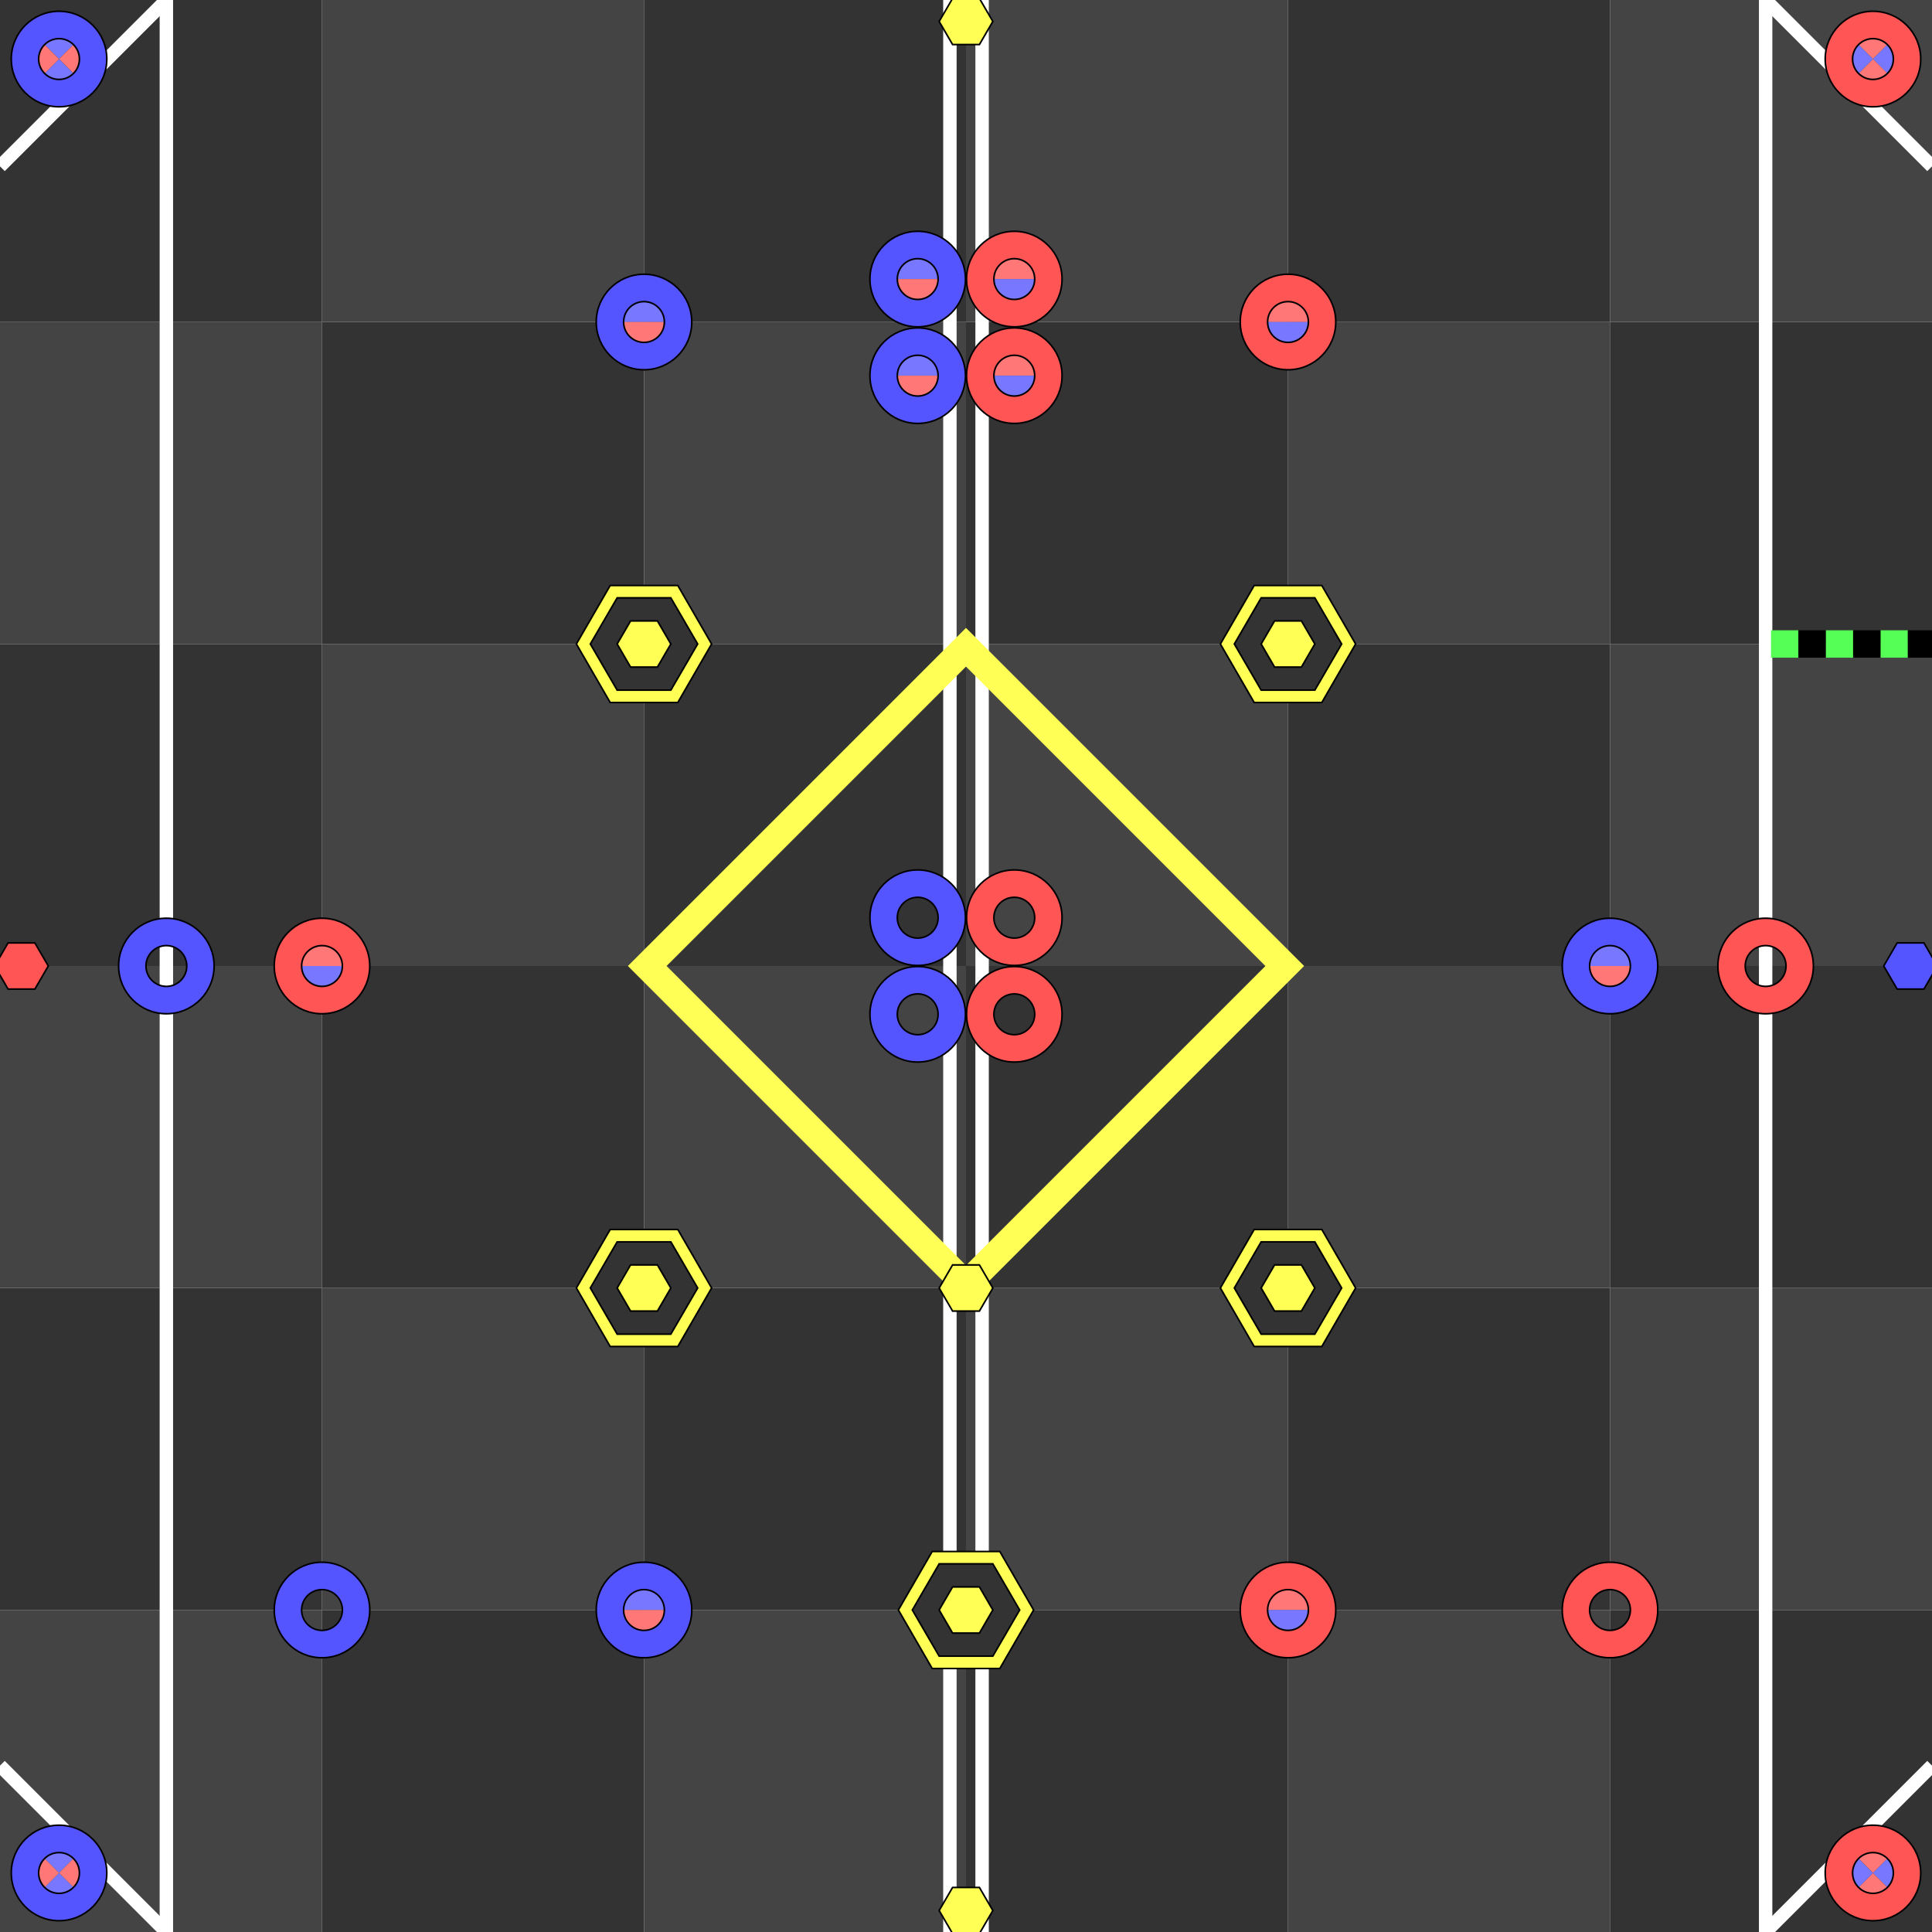
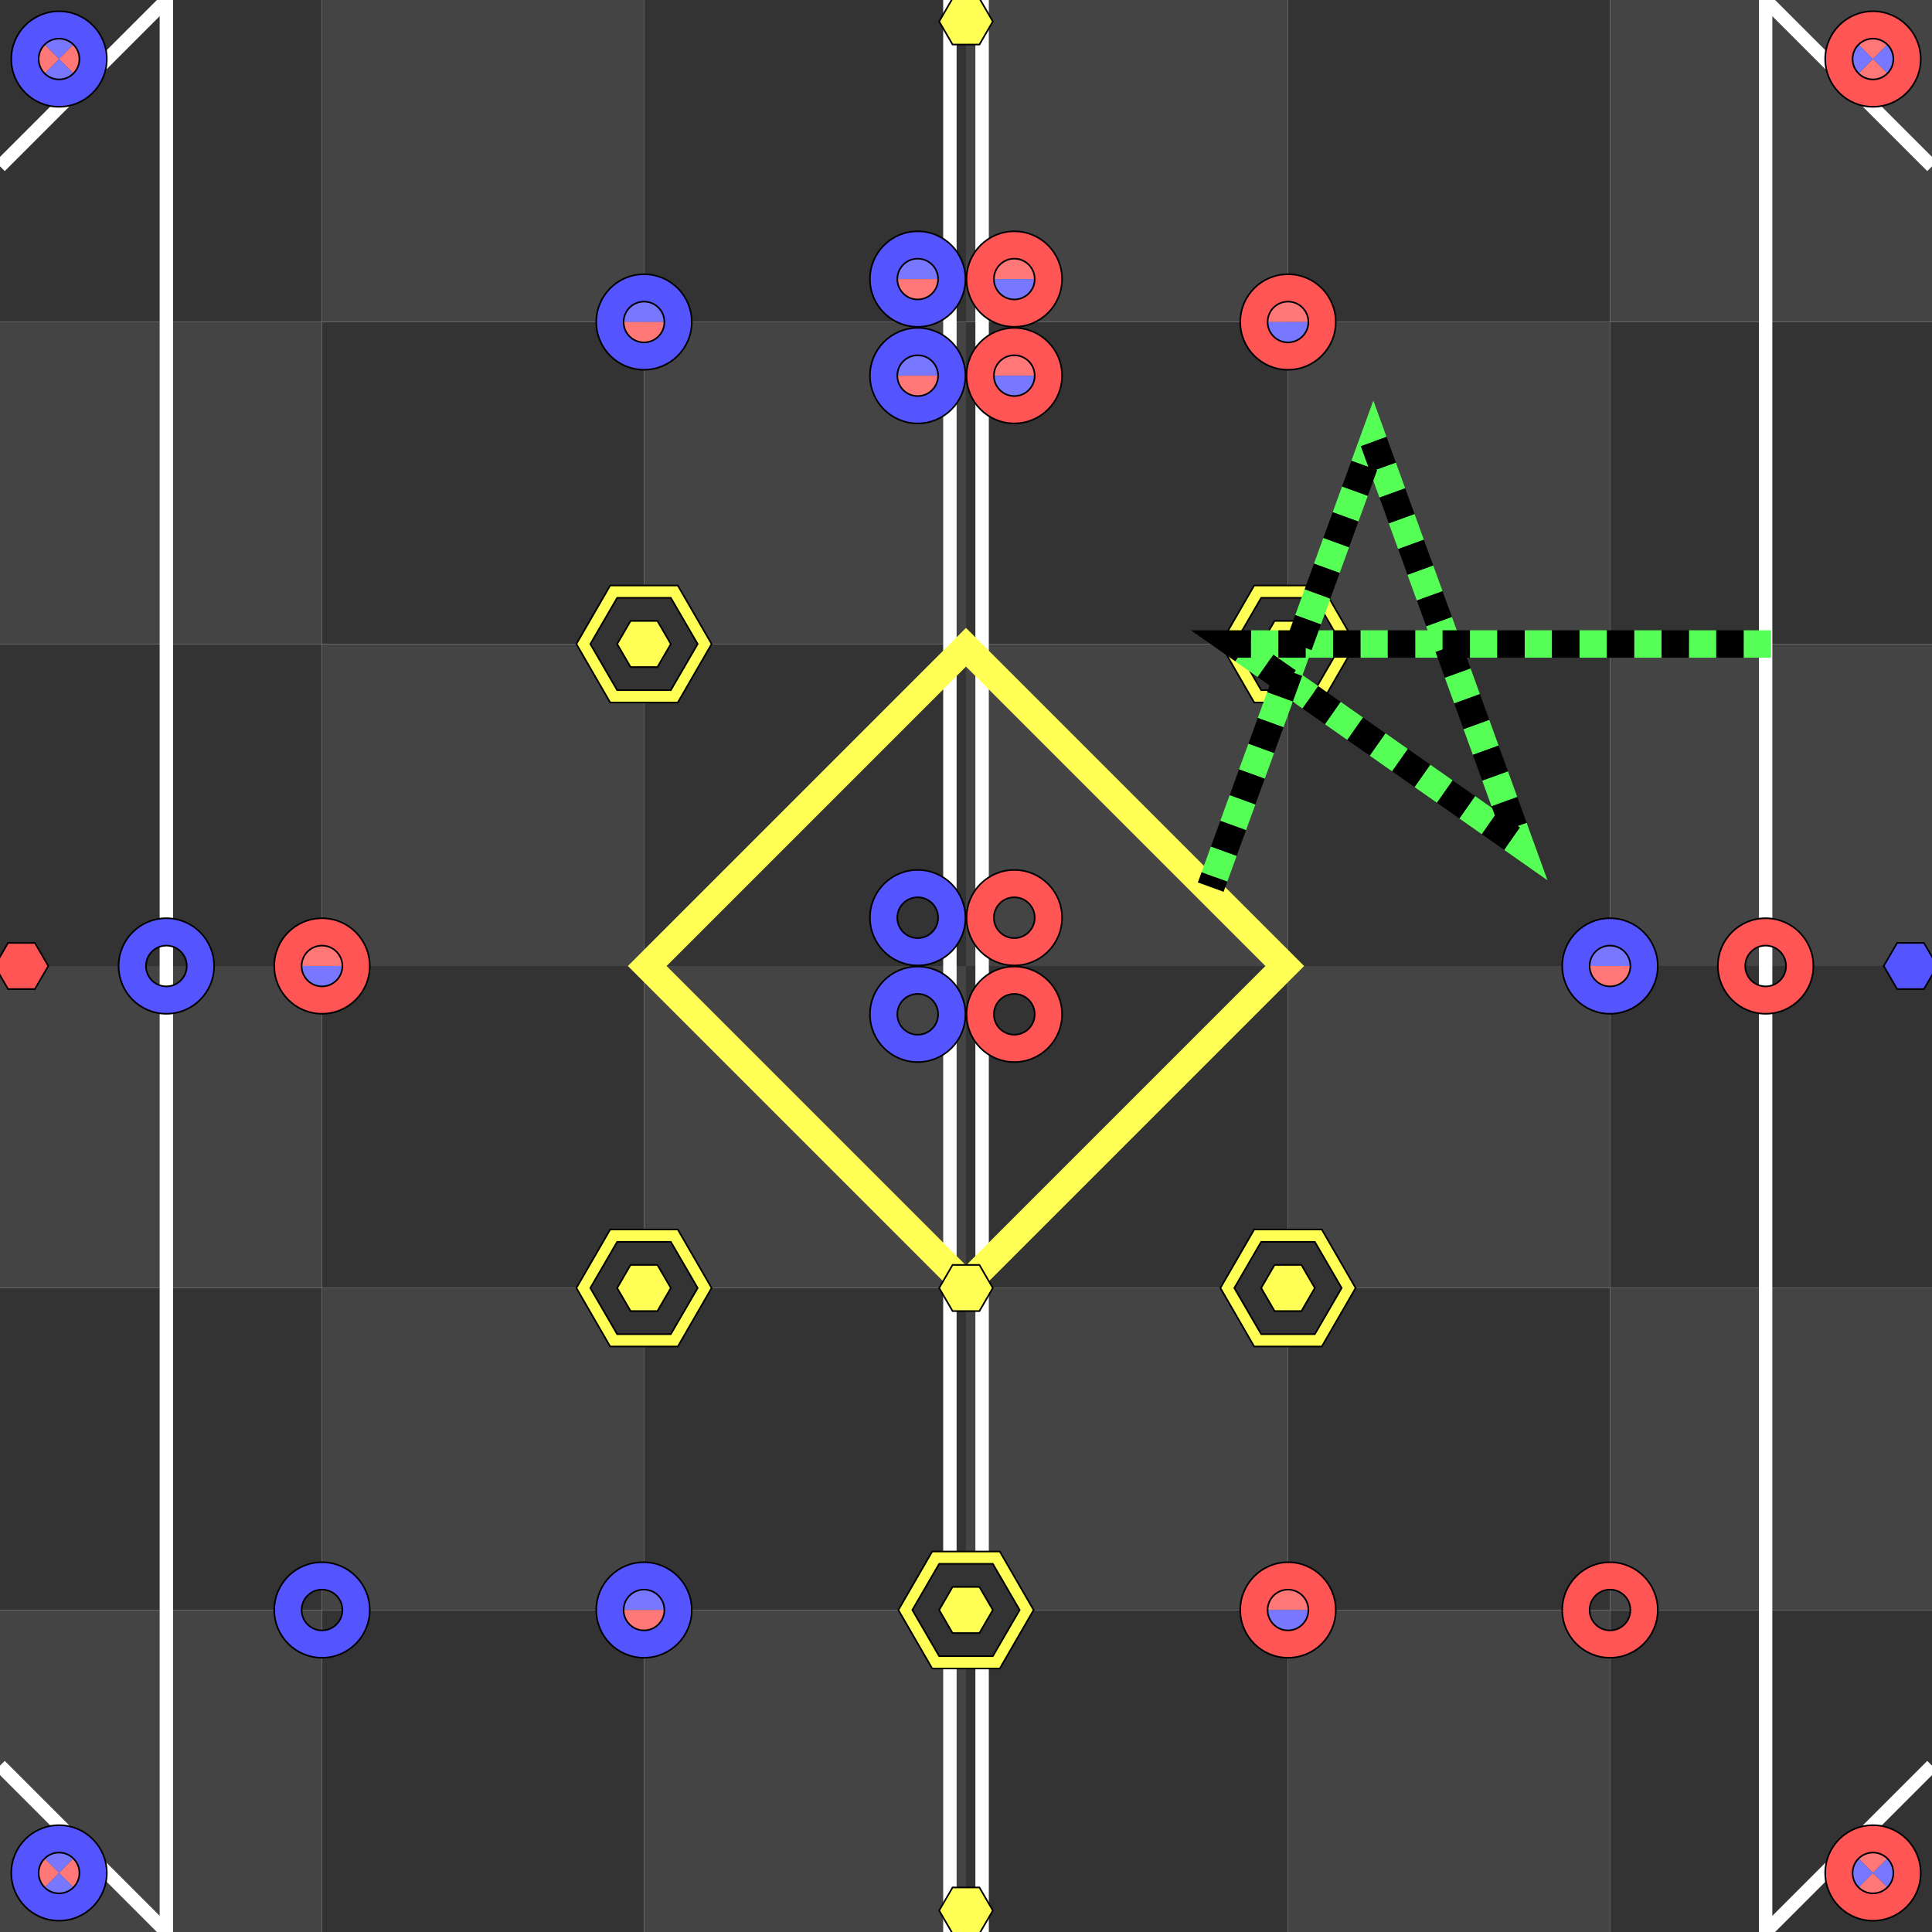
<svg xmlns="http://www.w3.org/2000/svg" version="1.1" width="600" height="600" viewBox="-1800 -1800 3600 3600">
  <g transform="scale(1, -1)">
    <rect x="-1800" y="-1800" width="600" height="600" fill="#444444" />
    <rect x="-1800" y="-1200" width="600" height="600" fill="#333333" />
    <rect x="-1800" y="-600" width="600" height="600" fill="#444444" />
    <rect x="-1800" y="0" width="600" height="600" fill="#333333" />
    <rect x="-1800" y="600" width="600" height="600" fill="#444444" />
    <rect x="-1800" y="1200" width="600" height="600" fill="#333333" />
    <rect x="-1200" y="-1800" width="600" height="600" fill="#333333" />
    <rect x="-1200" y="-1200" width="600" height="600" fill="#444444" />
    <rect x="-1200" y="-600" width="600" height="600" fill="#333333" />
    <rect x="-1200" y="0" width="600" height="600" fill="#444444" />
    <rect x="-1200" y="600" width="600" height="600" fill="#333333" />
    <rect x="-1200" y="1200" width="600" height="600" fill="#444444" />
    <rect x="-600" y="-1800" width="600" height="600" fill="#444444" />
    <rect x="-600" y="-1200" width="600" height="600" fill="#333333" />
    <rect x="-600" y="-600" width="600" height="600" fill="#444444" />
    <rect x="-600" y="0" width="600" height="600" fill="#333333" />
    <rect x="-600" y="600" width="600" height="600" fill="#444444" />
    <rect x="-600" y="1200" width="600" height="600" fill="#333333" />
    <rect x="0" y="-1800" width="600" height="600" fill="#333333" />
    <rect x="0" y="-1200" width="600" height="600" fill="#444444" />
    <rect x="0" y="-600" width="600" height="600" fill="#333333" />
    <rect x="0" y="0" width="600" height="600" fill="#444444" />
    <rect x="0" y="600" width="600" height="600" fill="#333333" />
    <rect x="0" y="1200" width="600" height="600" fill="#444444" />
    <rect x="600" y="-1800" width="600" height="600" fill="#444444" />
    <rect x="600" y="-1200" width="600" height="600" fill="#333333" />
    <rect x="600" y="-600" width="600" height="600" fill="#444444" />
    <rect x="600" y="0" width="600" height="600" fill="#333333" />
    <rect x="600" y="600" width="600" height="600" fill="#444444" />
    <rect x="600" y="1200" width="600" height="600" fill="#333333" />
    <rect x="1200" y="-1800" width="600" height="600" fill="#333333" />
    <rect x="1200" y="-1200" width="600" height="600" fill="#444444" />
    <rect x="1200" y="-600" width="600" height="600" fill="#333333" />
    <rect x="1200" y="0" width="600" height="600" fill="#444444" />
    <rect x="1200" y="600" width="600" height="600" fill="#333333" />
    <rect x="1200" y="1200" width="600" height="600" fill="#444444" />
    <line x1="-1490" y1="-1800" x2="-1490" y2="1800" stroke="#ffffff" stroke-width="25" />
    <line x1="-30" y1="-1800" x2="-30" y2="1800" stroke="#ffffff" stroke-width="25" />
    <line x1="30" y1="-1800" x2="30" y2="1800" stroke="#ffffff" stroke-width="25" />
    <line x1="1490" y1="-1800" x2="1490" y2="1800" stroke="#ffffff" stroke-width="25" />
    <line x1="-1800" y1="-1490" x2="-1490" y2="-1800" stroke="#ffffff" stroke-width="25" />
    <line x1="1800" y1="-1490" x2="1490" y2="-1800" stroke="#ffffff" stroke-width="25" />
    <line x1="-1800" y1="1490" x2="-1490" y2="1800" stroke="#ffffff" stroke-width="25" />
    <line x1="1800" y1="1490" x2="1490" y2="1800" stroke="#ffffff" stroke-width="25" />
    <rect x="-420" y="-420" width="840" height="840" transform="rotate(45)" stroke="#ffff55" fill="none" stroke-width="51" />
    <polygon points="-1710,0 -1735,43 -1785,43 -1810,0 -1785,-43 -1735,-43" fill="#ff5555" stroke="#000000" stroke-width="3" />
    <polygon points="1810,0 1785,43 1735,43 1710,0 1735,-43 1785,-43" fill="#5555ff" stroke="#000000" stroke-width="3" />
    <polygon points="50,1760 25,1803 -25,1803 -50,1760 -25,1717 25,1717" fill="#ffff55" stroke="#000000" stroke-width="3" />
    <polygon points="50,-600 25,-557 -25,-557 -50,-600 -25,-643 25,-643" fill="#ffff55" stroke="#000000" stroke-width="3" />
    <polygon points="50,-1760 25,-1717 -25,-1717 -50,-1760 -25,-1803 25,-1803" fill="#ffff55" stroke="#000000" stroke-width="3" />
    <polygon points="-474,600 -537,709 -663,709 -726,600 -663,491 -537,491" fill="#ffff55" stroke="#000000" stroke-width="3" />
    <polygon points="-500,600 -550,686 -650,686 -700,600 -650,514 -550,514" fill="#333333" stroke="#000000" stroke-width="3" />
    <polygon points="-550,600 -575,643 -625,643 -650,600 -625,557 -575,557" fill="#ffff55" stroke="#000000" stroke-width="3" />
    <polygon points="726,600 663,709 537,709 474,600 537,491 663,491" fill="#ffff55" stroke="#000000" stroke-width="3" />
    <polygon points="700,600 650,686 550,686 500,600 550,514 650,514" fill="#333333" stroke="#000000" stroke-width="3" />
    <polygon points="650,600 625,643 575,643 550,600 575,557 625,557" fill="#ffff55" stroke="#000000" stroke-width="3" />
    <polygon points="-474,-600 -537,-491 -663,-491 -726,-600 -663,-709 -537,-709" fill="#ffff55" stroke="#000000" stroke-width="3" />
    <polygon points="-500,-600 -550,-514 -650,-514 -700,-600 -650,-686 -550,-686" fill="#333333" stroke="#000000" stroke-width="3" />
    <polygon points="-550,-600 -575,-557 -625,-557 -650,-600 -625,-643 -575,-643" fill="#ffff55" stroke="#000000" stroke-width="3" />
    <polygon points="726,-600 663,-491 537,-491 474,-600 537,-709 663,-709" fill="#ffff55" stroke="#000000" stroke-width="3" />
    <polygon points="700,-600 650,-514 550,-514 500,-600 550,-686 650,-686" fill="#333333" stroke="#000000" stroke-width="3" />
    <polygon points="650,-600 625,-557 575,-557 550,-600 575,-643 625,-643" fill="#ffff55" stroke="#000000" stroke-width="3" />
    <polygon points="126,-1200 63,-1091 -63,-1091 -126,-1200 -63,-1309 63,-1309" fill="#ffff55" stroke="#000000" stroke-width="3" />
    <polygon points="100,-1200 50,-1114 -50,-1114 -100,-1200 -50,-1286 50,-1286" fill="#333333" stroke="#000000" stroke-width="3" />
    <polygon points="50,-1200 25,-1157 -25,-1157 -50,-1200 -25,-1243 25,-1243" fill="#ffff55" stroke="#000000" stroke-width="3" />
    <path d="M 1690,1690 l -63,63 a 89,89 0 0,0 126,0 z" fill="#ff7777" />
    <path d="M 1690,1690 l 63,63 a 89,89 0 0,0 0,-126 z" fill="#7777ff" />
    <path d="M 1690,1690 l 63,-63 a 89,89 0 0,0 -126,0 z" fill="#ff7777" />
    <path d="M 1690,1690 l -63,-63 a 89,89 0 0,0 0,126 z" fill="#7777ff" />
    <circle cx="1690" cy="1690" r="63" stroke="#ff5555" fill="none" stroke-width="51" />
    <circle cx="1690" cy="1690" r="89" fill="none" stroke="#000000" stroke-width="3" />
    <circle cx="1690" cy="1690" r="38" fill="none" stroke="#000000" stroke-width="3" />
    <path d="M 1690,-1690 l -63,63 a 89,89 0 0,0 126,0 z" fill="#ff7777" />
    <path d="M 1690,-1690 l 63,63 a 89,89 0 0,0 0,-126 z" fill="#7777ff" />
    <path d="M 1690,-1690 l 63,-63 a 89,89 0 0,0 -126,0 z" fill="#ff7777" />
    <path d="M 1690,-1690 l -63,-63 a 89,89 0 0,0 0,126 z" fill="#7777ff" />
    <circle cx="1690" cy="-1690" r="63" stroke="#ff5555" fill="none" stroke-width="51" />
    <circle cx="1690" cy="-1690" r="89" fill="none" stroke="#000000" stroke-width="3" />
    <circle cx="1690" cy="-1690" r="38" fill="none" stroke="#000000" stroke-width="3" />
    <path d="M -1690,1690 l -63,63 a 89,89 0 0,0 126,0 z" fill="#7777ff" />
    <path d="M -1690,1690 l 63,63 a 89,89 0 0,0 0,-126 z" fill="#ff7777" />
    <path d="M -1690,1690 l 63,-63 a 89,89 0 0,0 -126,0 z" fill="#7777ff" />
    <path d="M -1690,1690 l -63,-63 a 89,89 0 0,0 0,126 z" fill="#ff7777" />
    <circle cx="-1690" cy="1690" r="63" stroke="#5555ff" fill="none" stroke-width="51" />
    <circle cx="-1690" cy="1690" r="89" fill="none" stroke="#000000" stroke-width="3" />
    <circle cx="-1690" cy="1690" r="38" fill="none" stroke="#000000" stroke-width="3" />
    <path d="M -1690,-1690 l -63,63 a 89,89 0 0,0 126,0 z" fill="#7777ff" />
    <path d="M -1690,-1690 l 63,63 a 89,89 0 0,0 0,-126 z" fill="#ff7777" />
    <path d="M -1690,-1690 l 63,-63 a 89,89 0 0,0 -126,0 z" fill="#7777ff" />
    <path d="M -1690,-1690 l -63,-63 a 89,89 0 0,0 0,126 z" fill="#ff7777" />
    <circle cx="-1690" cy="-1690" r="63" stroke="#5555ff" fill="none" stroke-width="51" />
    <circle cx="-1690" cy="-1690" r="89" fill="none" stroke="#000000" stroke-width="3" />
    <circle cx="-1690" cy="-1690" r="38" fill="none" stroke="#000000" stroke-width="3" />
    <path d="M 1,1280 a 89,89 0 1,0 178,0" fill="#ff7777" />
    <path d="M 1,1280 a 89,89 0 1,1 178,0" fill="#7777ff" />
    <circle cx="90" cy="1280" r="63" stroke="#ff5555" fill="none" stroke-width="51" />
    <circle cx="90" cy="1280" r="89" fill="none" stroke="#000000" stroke-width="3" />
    <circle cx="90" cy="1280" r="38" fill="none" stroke="#000000" stroke-width="3" />
    <path d="M 511,1200 a 89,89 0 1,0 178,0" fill="#ff7777" />
    <path d="M 511,1200 a 89,89 0 1,1 178,0" fill="#7777ff" />
    <circle cx="600" cy="1200" r="63" stroke="#ff5555" fill="none" stroke-width="51" />
    <circle cx="600" cy="1200" r="89" fill="none" stroke="#000000" stroke-width="3" />
    <circle cx="600" cy="1200" r="38" fill="none" stroke="#000000" stroke-width="3" />
    <path d="M 1,1100 a 89,89 0 1,0 178,0" fill="#ff7777" />
    <path d="M 1,1100 a 89,89 0 1,1 178,0" fill="#7777ff" />
    <circle cx="90" cy="1100" r="63" stroke="#ff5555" fill="none" stroke-width="51" />
    <circle cx="90" cy="1100" r="89" fill="none" stroke="#000000" stroke-width="3" />
    <circle cx="90" cy="1100" r="38" fill="none" stroke="#000000" stroke-width="3" />
    <path d="M -1289,0 a 89,89 0 1,0 178,0" fill="#ff7777" />
    <path d="M -1289,0 a 89,89 0 1,1 178,0" fill="#7777ff" />
    <circle cx="-1200" cy="0" r="63" stroke="#ff5555" fill="none" stroke-width="51" />
    <circle cx="-1200" cy="0" r="89" fill="none" stroke="#000000" stroke-width="3" />
    <circle cx="-1200" cy="0" r="38" fill="none" stroke="#000000" stroke-width="3" />
    <path d="M 511,-1200 a 89,89 0 1,0 178,0" fill="#ff7777" />
    <path d="M 511,-1200 a 89,89 0 1,1 178,0" fill="#7777ff" />
    <circle cx="600" cy="-1200" r="63" stroke="#ff5555" fill="none" stroke-width="51" />
    <circle cx="600" cy="-1200" r="89" fill="none" stroke="#000000" stroke-width="3" />
    <circle cx="600" cy="-1200" r="38" fill="none" stroke="#000000" stroke-width="3" />
    <path d="M -179,1280 a 89,89 0 1,0 178,0" fill="#7777ff" />
    <path d="M -179,1280 a 89,89 0 1,1 178,0" fill="#ff7777" />
    <circle cx="-90" cy="1280" r="63" stroke="#5555ff" fill="none" stroke-width="51" />
    <circle cx="-90" cy="1280" r="89" fill="none" stroke="#000000" stroke-width="3" />
    <circle cx="-90" cy="1280" r="38" fill="none" stroke="#000000" stroke-width="3" />
    <path d="M -689,1200 a 89,89 0 1,0 178,0" fill="#7777ff" />
    <path d="M -689,1200 a 89,89 0 1,1 178,0" fill="#ff7777" />
    <circle cx="-600" cy="1200" r="63" stroke="#5555ff" fill="none" stroke-width="51" />
    <circle cx="-600" cy="1200" r="89" fill="none" stroke="#000000" stroke-width="3" />
    <circle cx="-600" cy="1200" r="38" fill="none" stroke="#000000" stroke-width="3" />
    <path d="M -179,1100 a 89,89 0 1,0 178,0" fill="#7777ff" />
    <path d="M -179,1100 a 89,89 0 1,1 178,0" fill="#ff7777" />
    <circle cx="-90" cy="1100" r="63" stroke="#5555ff" fill="none" stroke-width="51" />
    <circle cx="-90" cy="1100" r="89" fill="none" stroke="#000000" stroke-width="3" />
    <circle cx="-90" cy="1100" r="38" fill="none" stroke="#000000" stroke-width="3" />
    <path d="M 1111,0 a 89,89 0 1,0 178,0" fill="#7777ff" />
    <path d="M 1111,0 a 89,89 0 1,1 178,0" fill="#ff7777" />
    <circle cx="1200" cy="0" r="63" stroke="#5555ff" fill="none" stroke-width="51" />
    <circle cx="1200" cy="0" r="89" fill="none" stroke="#000000" stroke-width="3" />
    <circle cx="1200" cy="0" r="38" fill="none" stroke="#000000" stroke-width="3" />
    <path d="M -689,-1200 a 89,89 0 1,0 178,0" fill="#7777ff" />
    <path d="M -689,-1200 a 89,89 0 1,1 178,0" fill="#ff7777" />
    <circle cx="-600" cy="-1200" r="63" stroke="#5555ff" fill="none" stroke-width="51" />
    <circle cx="-600" cy="-1200" r="89" fill="none" stroke="#000000" stroke-width="3" />
    <circle cx="-600" cy="-1200" r="38" fill="none" stroke="#000000" stroke-width="3" />
    <circle cx="90" cy="90" r="63" stroke="#ff5555" fill="none" stroke-width="51" />
    <circle cx="90" cy="90" r="89" fill="none" stroke="#000000" stroke-width="3" />
    <circle cx="90" cy="90" r="38" fill="none" stroke="#000000" stroke-width="3" />
    <circle cx="1490" cy="0" r="63" stroke="#ff5555" fill="none" stroke-width="51" />
    <circle cx="1490" cy="0" r="89" fill="none" stroke="#000000" stroke-width="3" />
    <circle cx="1490" cy="0" r="38" fill="none" stroke="#000000" stroke-width="3" />
    <circle cx="90" cy="-90" r="63" stroke="#ff5555" fill="none" stroke-width="51" />
    <circle cx="90" cy="-90" r="89" fill="none" stroke="#000000" stroke-width="3" />
    <circle cx="90" cy="-90" r="38" fill="none" stroke="#000000" stroke-width="3" />
    <circle cx="1200" cy="-1200" r="63" stroke="#ff5555" fill="none" stroke-width="51" />
    <circle cx="1200" cy="-1200" r="89" fill="none" stroke="#000000" stroke-width="3" />
    <circle cx="1200" cy="-1200" r="38" fill="none" stroke="#000000" stroke-width="3" />
    <circle cx="-90" cy="90" r="63" stroke="#5555ff" fill="none" stroke-width="51" />
    <circle cx="-90" cy="90" r="89" fill="none" stroke="#000000" stroke-width="3" />
    <circle cx="-90" cy="90" r="38" fill="none" stroke="#000000" stroke-width="3" />
    <circle cx="-1490" cy="0" r="63" stroke="#5555ff" fill="none" stroke-width="51" />
    <circle cx="-1490" cy="0" r="89" fill="none" stroke="#000000" stroke-width="3" />
    <circle cx="-1490" cy="0" r="38" fill="none" stroke="#000000" stroke-width="3" />
    <circle cx="-90" cy="-90" r="63" stroke="#5555ff" fill="none" stroke-width="51" />
    <circle cx="-90" cy="-90" r="89" fill="none" stroke="#000000" stroke-width="3" />
    <circle cx="-90" cy="-90" r="38" fill="none" stroke="#000000" stroke-width="3" />
    <circle cx="-1200" cy="-1200" r="63" stroke="#5555ff" fill="none" stroke-width="51" />
    <circle cx="-1200" cy="-1200" r="89" fill="none" stroke="#000000" stroke-width="3" />
    <circle cx="-1200" cy="-1200" r="38" fill="none" stroke="#000000" stroke-width="3" />
-     <polyline points="1500,600 2500,600 2500,600 1968,973 1968,973 2241,221 2241,221 2544,1053" fill="none" stroke="#55ff55" stroke-width="51" stroke-dasharray="51,51" />
-     <polyline points="1500,600 2500,600 2500,600 1968,973 1968,973 2241,221 2241,221 2544,1053" fill="none" stroke="#000000" stroke-width="51" stroke-dasharray="51,51" stroke-dashoffset="51" />
+     <polyline points="1500,600 500,600 500,600 1032,227 1032,227 759,979 759,979 456,147" fill="none" stroke="#55ff55" stroke-width="51" stroke-dasharray="51,51" />
+     <polyline points="1500,600 500,600 500,600 1032,227 1032,227 759,979 759,979 456,147" fill="none" stroke="#000000" stroke-width="51" stroke-dasharray="51,51" stroke-dashoffset="51" />
  </g>
</svg>
